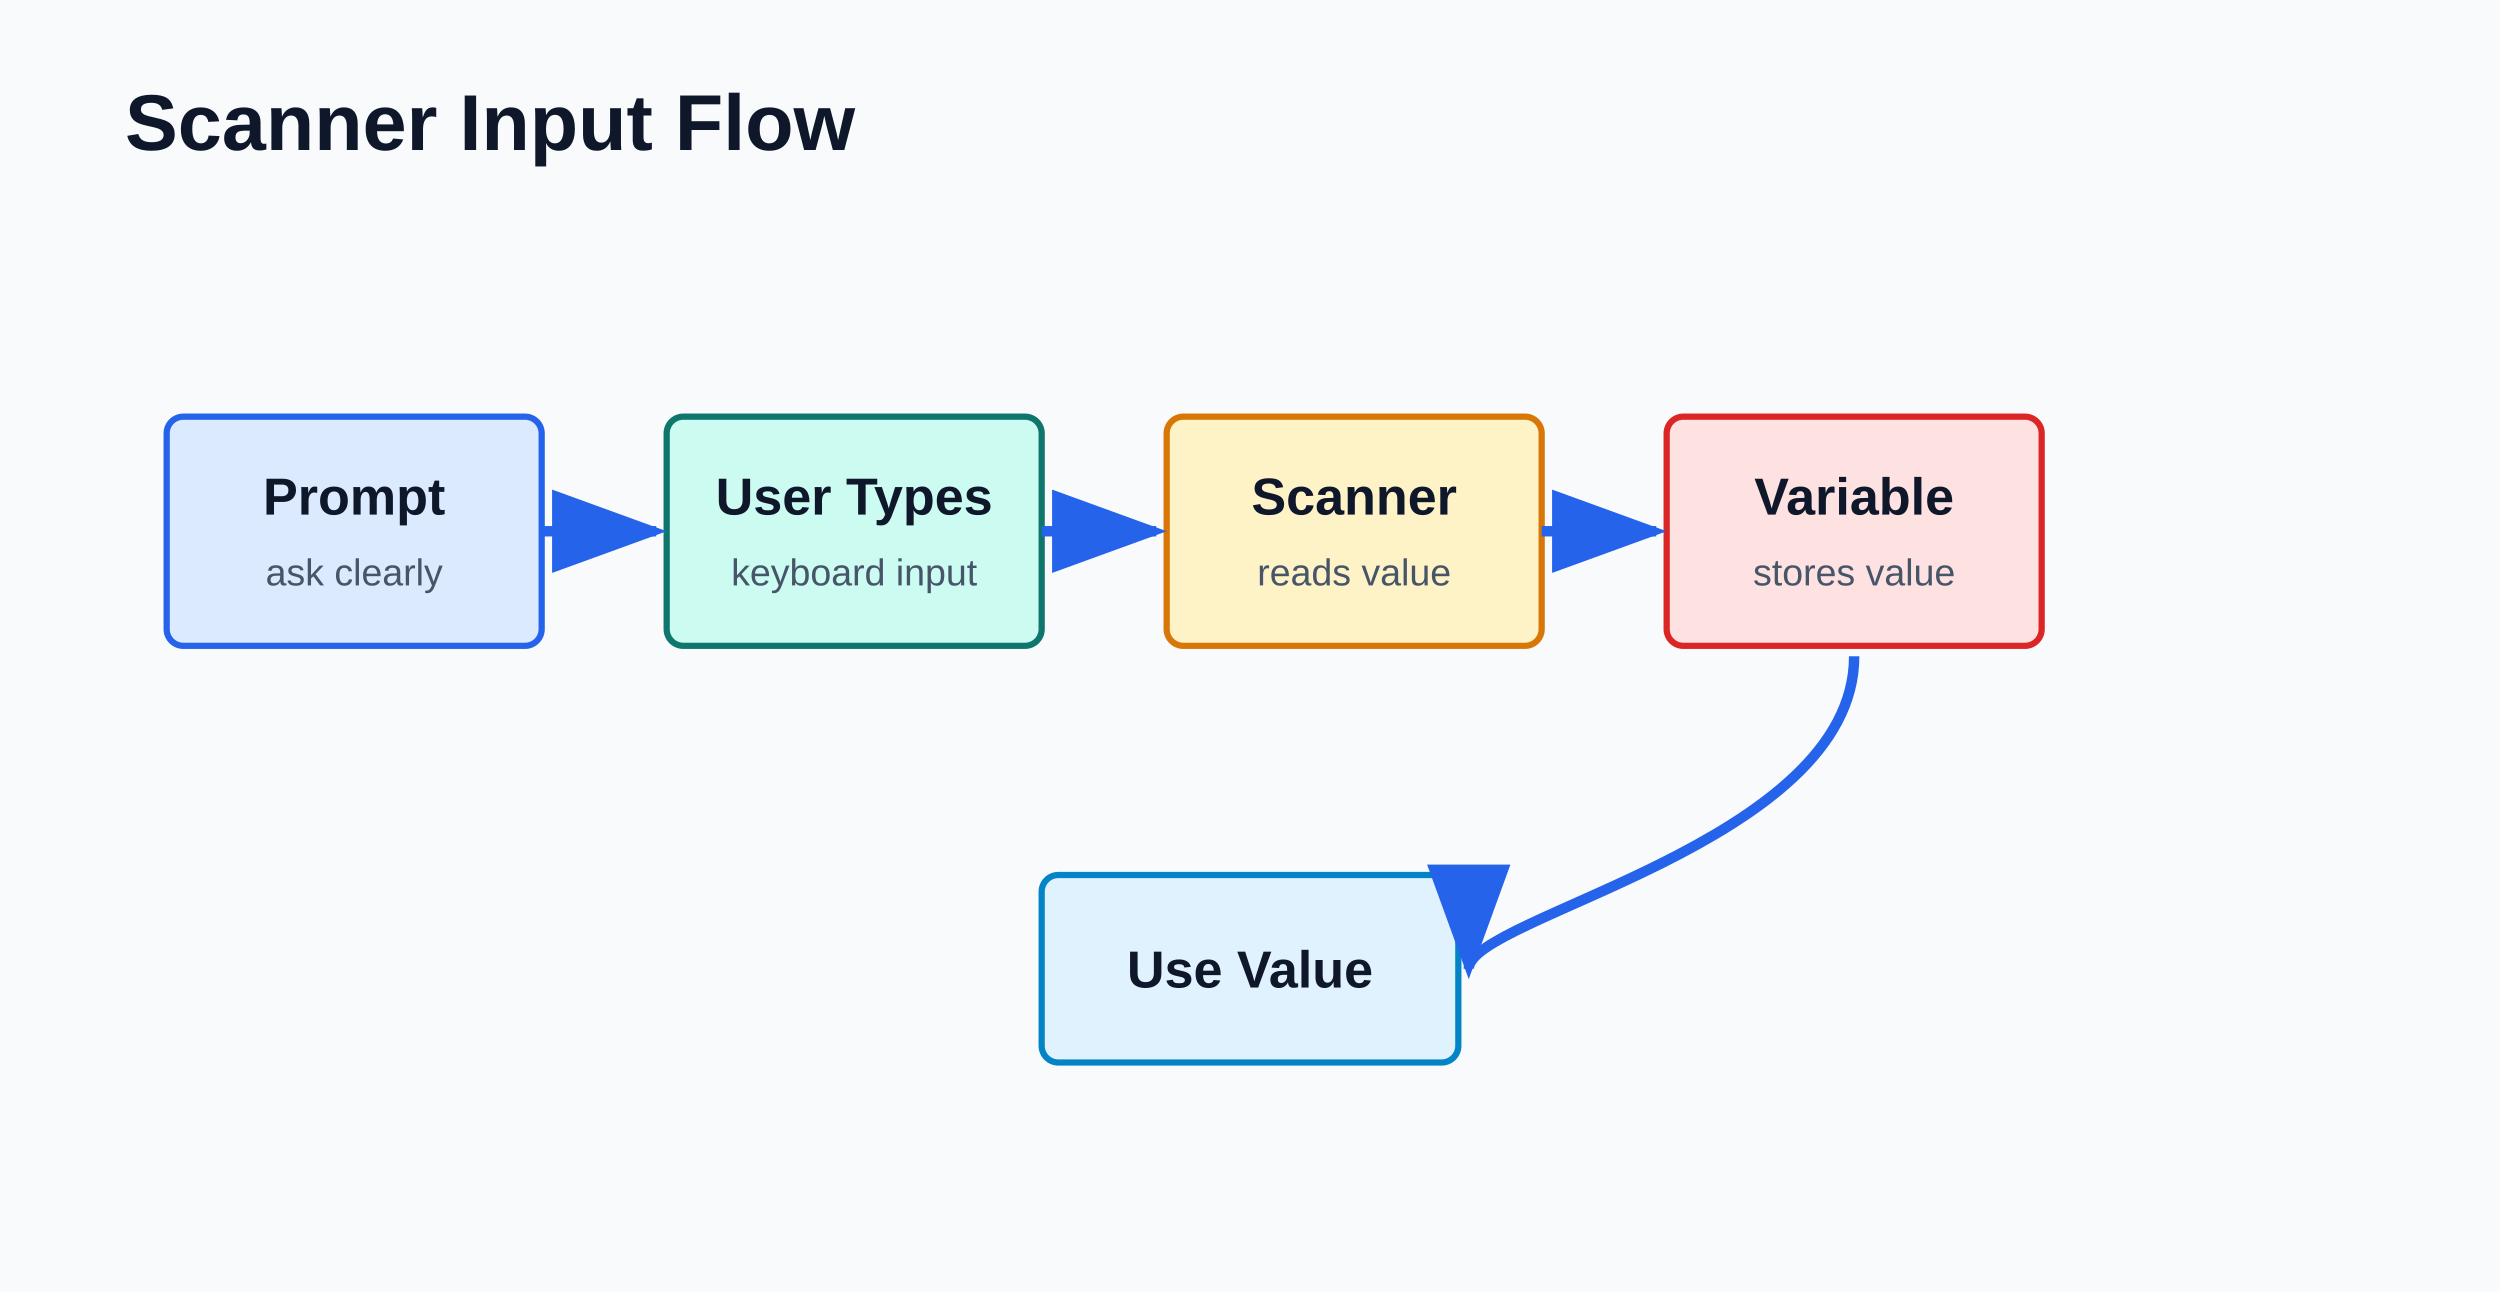
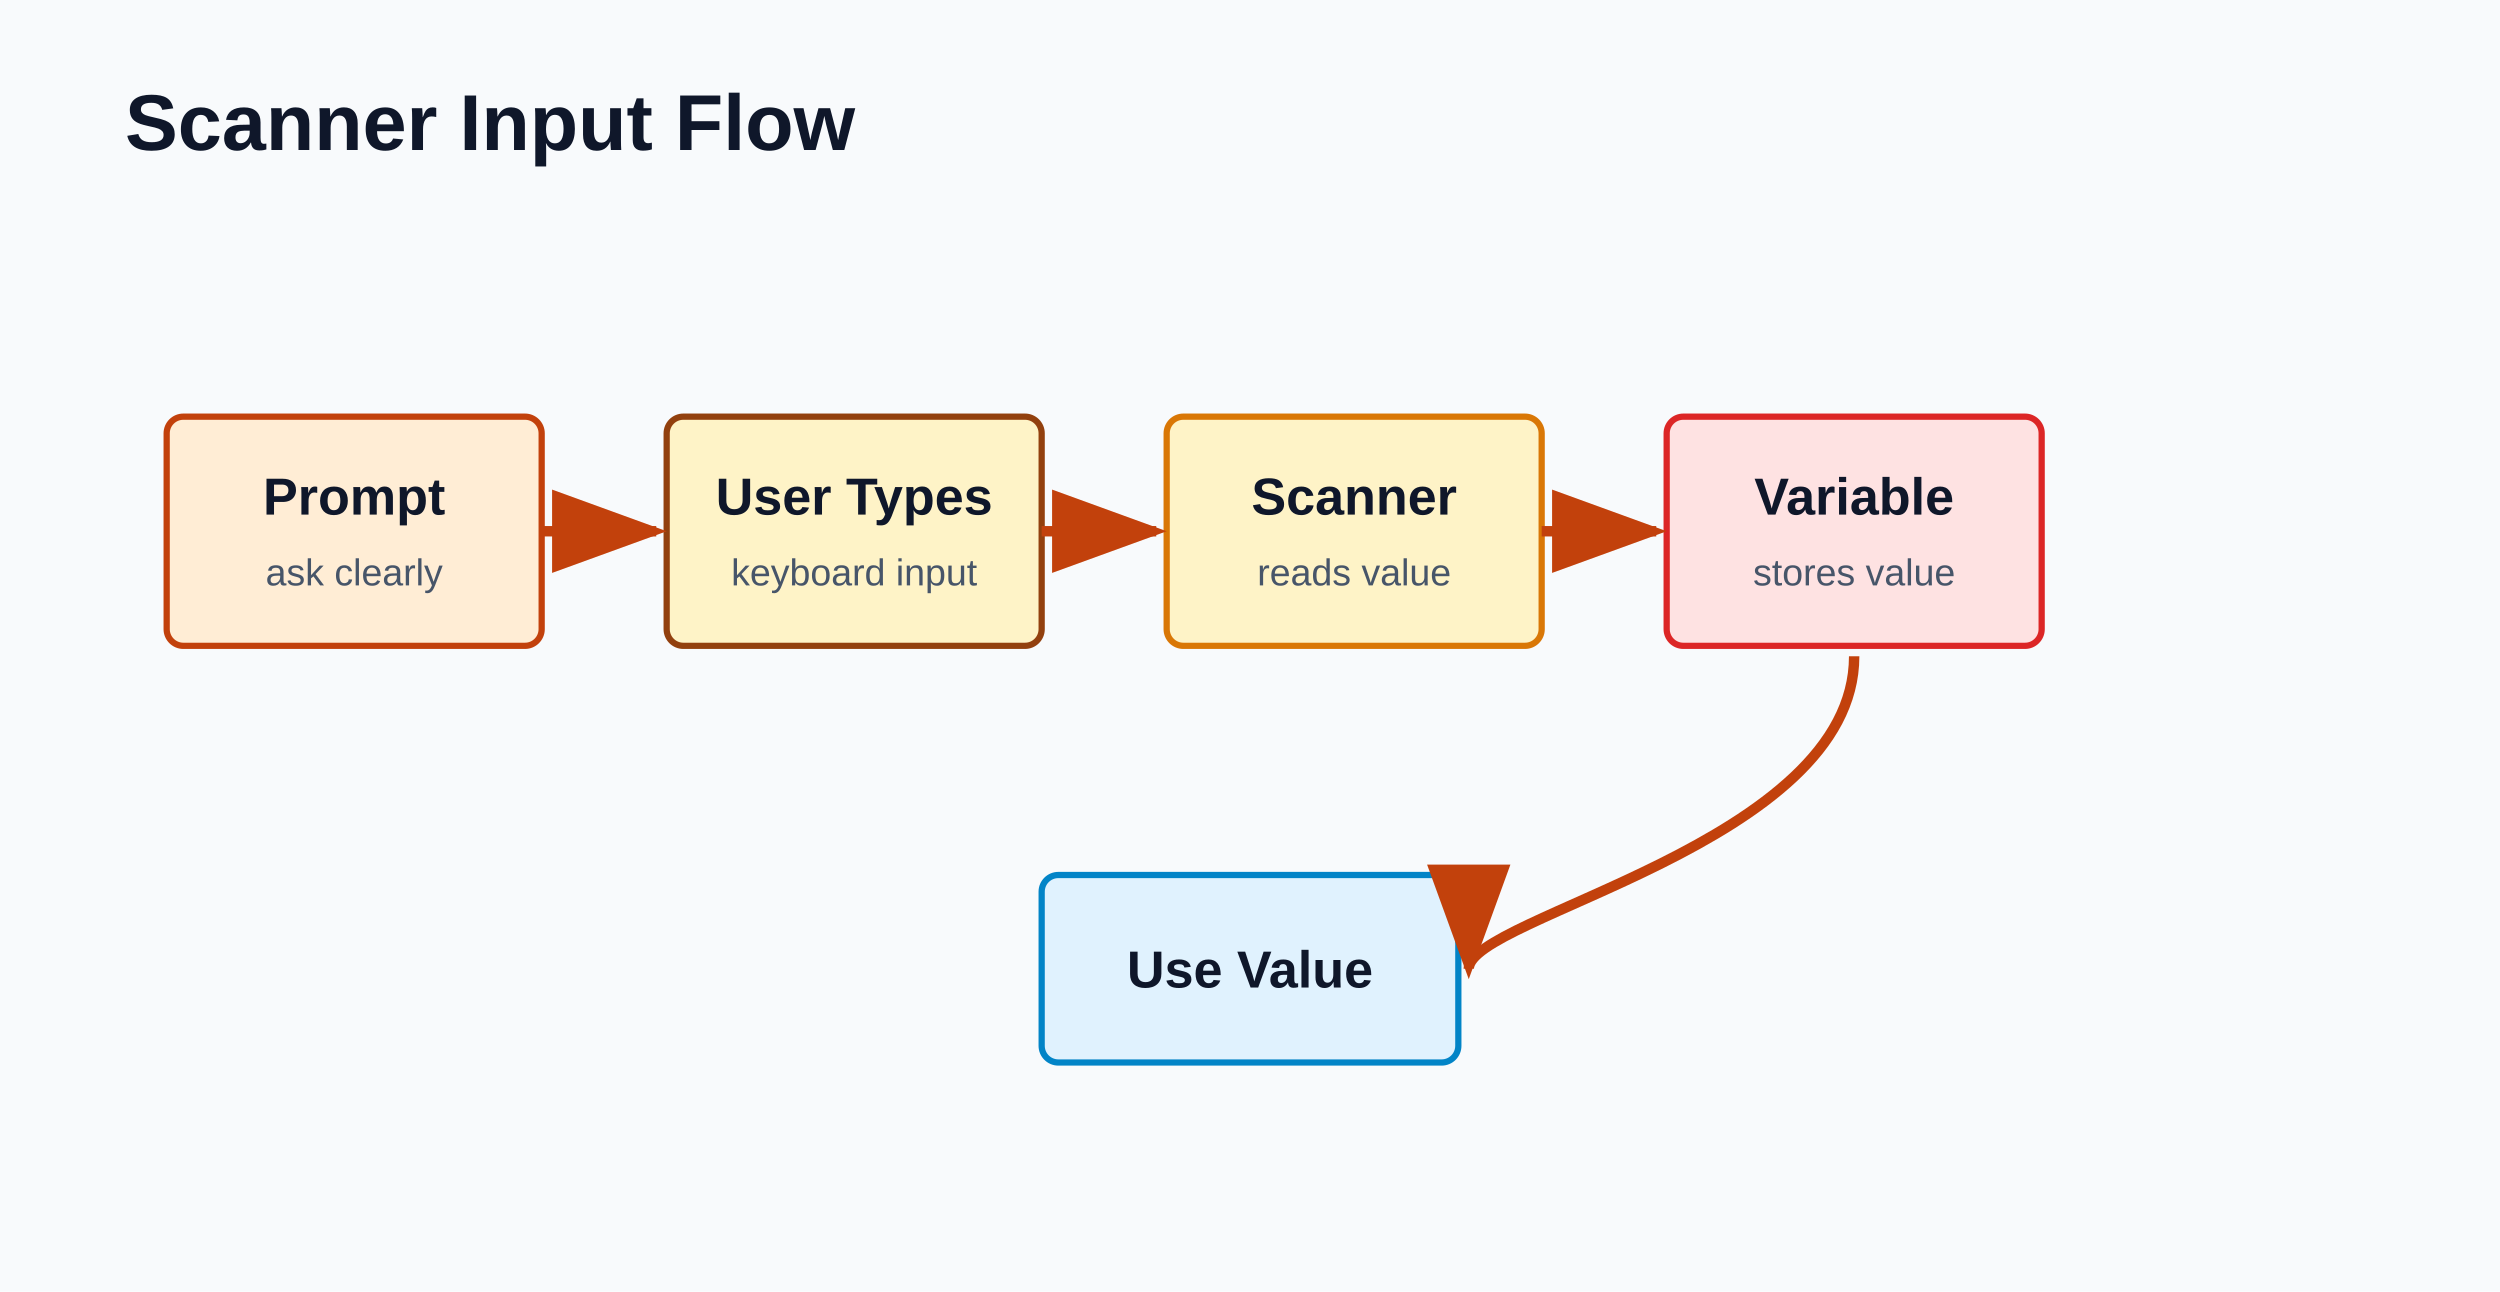
<svg xmlns="http://www.w3.org/2000/svg" width="1200" height="620" viewBox="0 0 1200 620" role="img" aria-labelledby="title desc">
  <rect width="1200" height="620" fill="#f8fafc" />
  <text x="60" y="72" fill="#0f172a" font-family="Arial, sans-serif" font-size="38" font-weight="700">Scanner Input Flow</text>
  <g font-family="Arial, sans-serif" text-anchor="middle">
-     <rect x="80" y="200" width="180" height="110" rx="8" fill="#dbeafe" stroke="#2563eb" stroke-width="3" />
+     <rect x="80" y="200" width="180" height="110" rx="8" fill="#ffedd5" stroke="#c2410c" stroke-width="3" />
    <text x="170" y="247" fill="#0f172a" font-size="25" font-weight="700">Prompt</text>
    <text x="170" y="281" fill="#475569" font-size="18">ask clearly</text>
-     <rect x="320" y="200" width="180" height="110" rx="8" fill="#ccfbf1" stroke="#0f766e" stroke-width="3" />
+     <rect x="320" y="200" width="180" height="110" rx="8" fill="#fef3c7" stroke="#92400e" stroke-width="3" />
    <text x="410" y="247" fill="#0f172a" font-size="25" font-weight="700">User Types</text>
    <text x="410" y="281" fill="#475569" font-size="18">keyboard input</text>
    <rect x="560" y="200" width="180" height="110" rx="8" fill="#fef3c7" stroke="#d97706" stroke-width="3" />
    <text x="650" y="247" fill="#0f172a" font-size="25" font-weight="700">Scanner</text>
    <text x="650" y="281" fill="#475569" font-size="18">reads value</text>
    <rect x="800" y="200" width="180" height="110" rx="8" fill="#fee2e2" stroke="#dc2626" stroke-width="3" />
    <text x="890" y="247" fill="#0f172a" font-size="25" font-weight="700">Variable</text>
    <text x="890" y="281" fill="#475569" font-size="18">stores value</text>
    <rect x="500" y="420" width="200" height="90" rx="8" fill="#e0f2fe" stroke="#0284c7" stroke-width="3" />
    <text x="600" y="474" fill="#0f172a" font-size="25" font-weight="700">Use Value</text>
  </g>
-   <g stroke="#2563eb" stroke-width="5" fill="none" marker-end="url(#arrow)">
+   <g stroke="#c2410c" stroke-width="5" fill="none" marker-end="url(#arrow)">
    <path d="M260 255 H315" />
    <path d="M500 255 H555" />
    <path d="M740 255 H795" />
    <path d="M890 315 C890 405 705 440 705 465" />
  </g>
  <defs>
    <marker id="arrow" markerWidth="12" markerHeight="12" refX="10" refY="4" orient="auto">
-       <path d="M0,0 L0,8 L11,4 z" fill="#2563eb" />
+       <path d="M0,0 L0,8 L11,4 z" fill="#c2410c" />
    </marker>
  </defs>
</svg>
